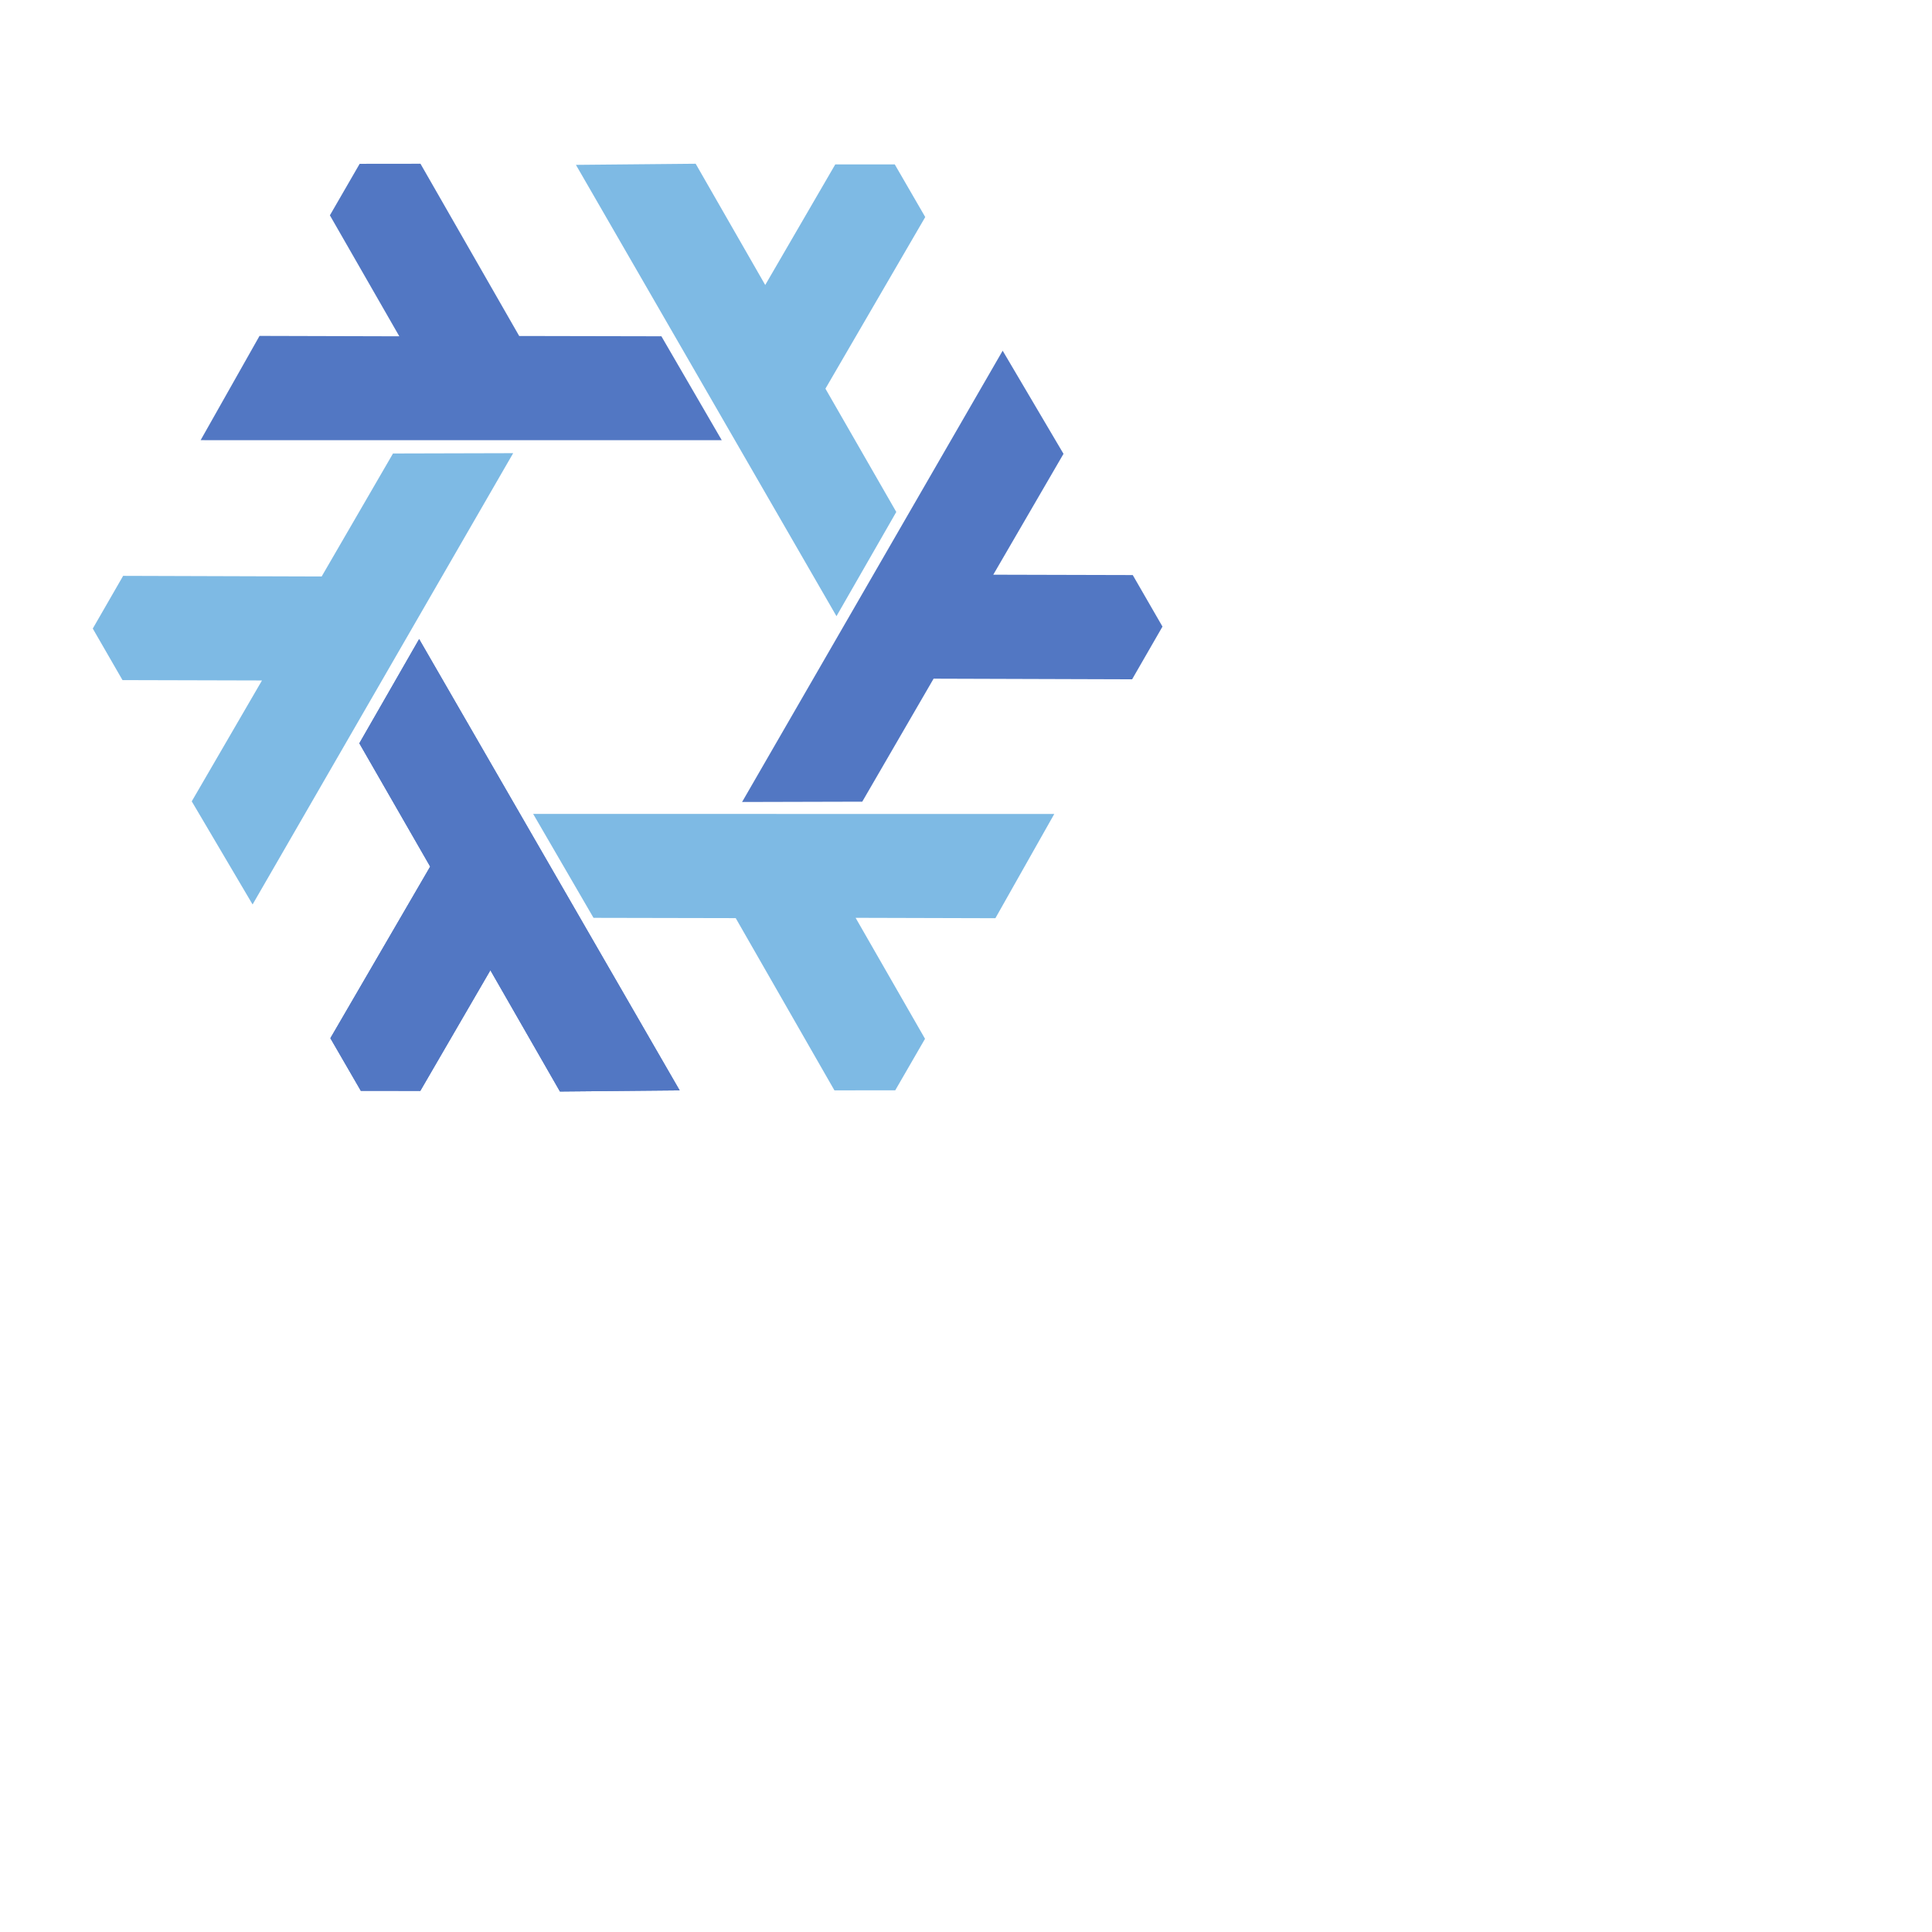
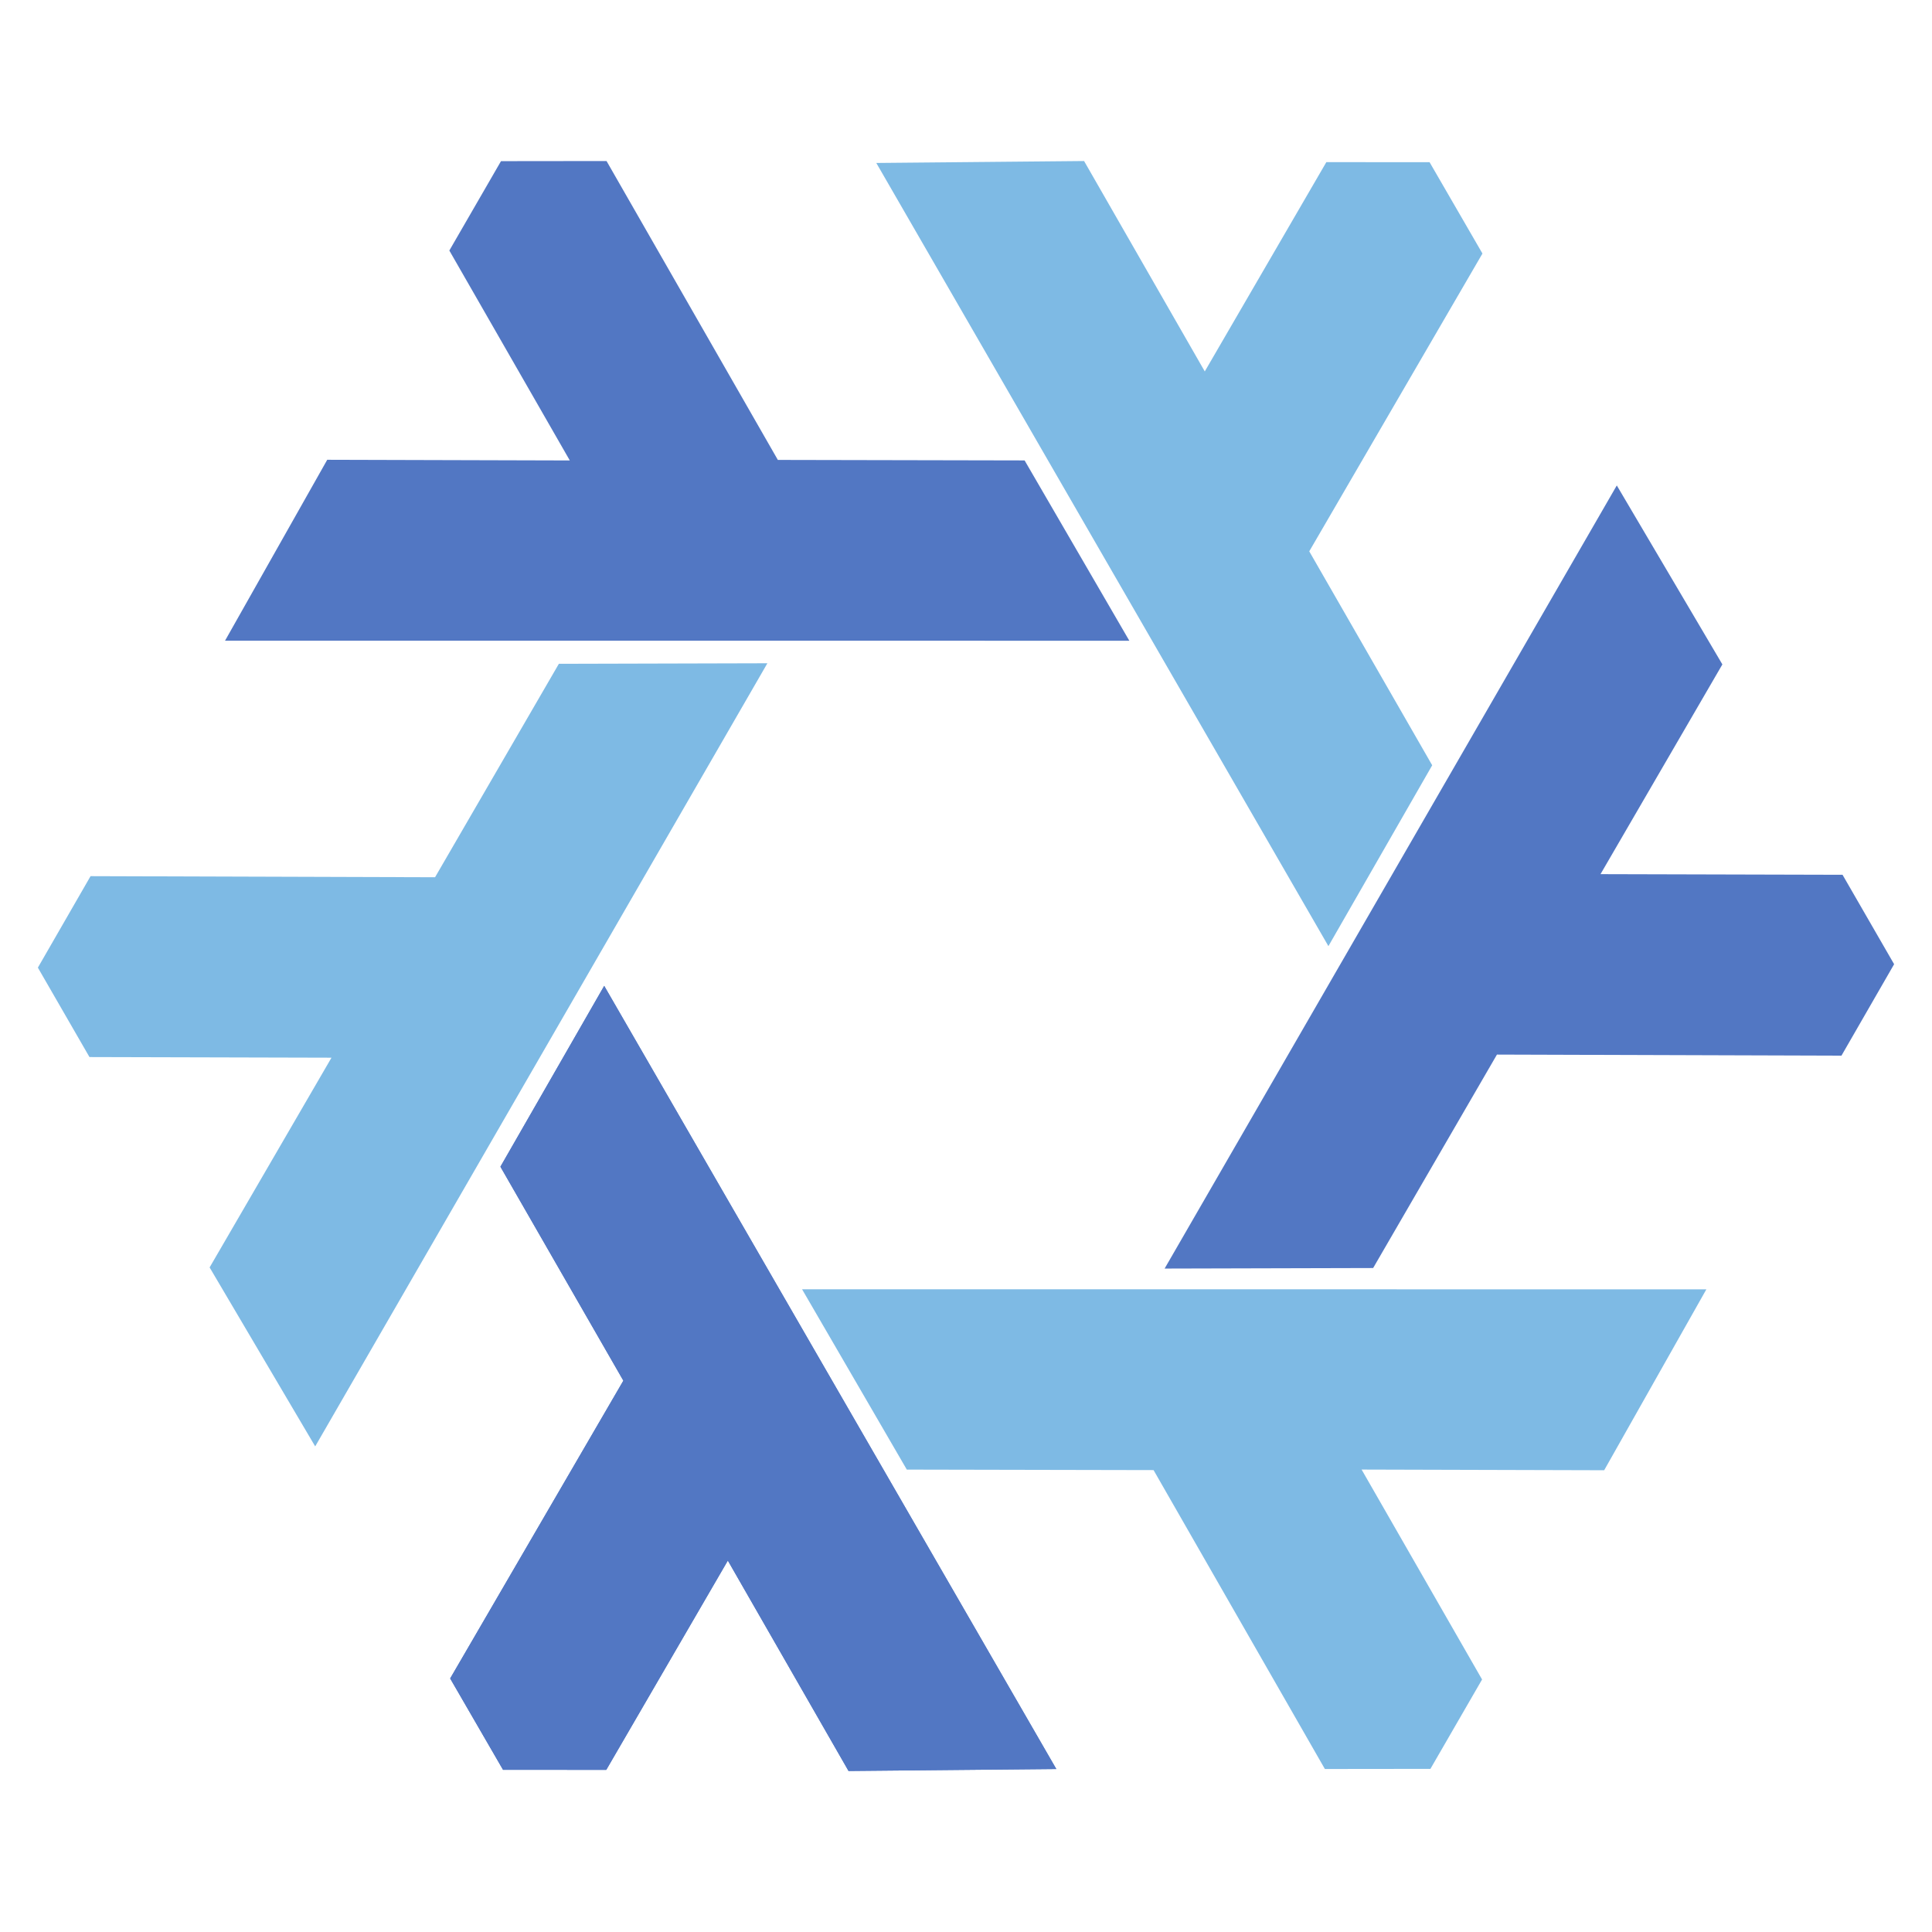
- <svg xmlns="http://www.w3.org/2000/svg" xmlns:xlink="http://www.w3.org/1999/xlink" viewBox="7.5 7.5 177 177" version="1.1" id="svg137" width="177.000" height="177.000">
+ <svg xmlns="http://www.w3.org/2000/svg" xmlns:xlink="http://www.w3.org/1999/xlink" viewBox="14 14 102 102" version="1.1" id="svg137" width="102.000" height="102.000">
  <defs id="defs3">
    <circle id="a" cy="96" cx="96" r="88" />
    <clipPath id="b-8">
      <use y="0" x="0" style="overflow:visible" width="100%" overflow="visible" xlink:href="#a" height="100%" id="use5-1" />
    </clipPath>
    <linearGradient x1="29.337" x2="81.837" y1="75.021" gradientUnits="userSpaceOnUse" y2="44.354" id="linearGradient2045">
      <stop id="stop10-3" offset="0" stop-opacity=".6" stop-color="#A52714" />
      <stop id="stop12-0" offset=".66" stop-opacity="0" stop-color="#A52714" />
    </linearGradient>
    <clipPath id="clipPath1749">
      <use y="0" x="0" style="overflow:visible" width="100%" overflow="visible" xlink:href="#a" height="100%" id="use1747" />
    </clipPath>
    <clipPath id="clipPath1753">
      <use y="0" x="0" style="overflow:visible" width="100%" overflow="visible" xlink:href="#a" height="100%" id="use1751" />
    </clipPath>
    <linearGradient x1="110.87" x2="52.538" y1="164.5" gradientUnits="userSpaceOnUse" y2="130.33" id="linearGradient2054">
      <stop id="stop23-4" offset="0" stop-opacity=".4" stop-color="#055524" />
      <stop id="stop25-4" offset=".33" stop-opacity="0" stop-color="#055524" />
    </linearGradient>
    <clipPath id="clipPath1761">
      <use y="0" x="0" style="overflow:visible" width="100%" overflow="visible" xlink:href="#a" height="100%" id="use1759" />
    </clipPath>
    <clipPath id="clipPath1765">
      <use y="0" x="0" style="overflow:visible" width="100%" overflow="visible" xlink:href="#a" height="100%" id="use1763" />
    </clipPath>
    <clipPath id="f-4">
      <path id="use37-7" d="m 8,184 h 83.77 l 38.88,-38.88 V 116 H 61.36 L 8,24.48 Z" />
    </clipPath>
    <linearGradient x1="121.86" x2="136.55" y1="49.804" gradientUnits="userSpaceOnUse" y2="114.13" id="linearGradient2065">
      <stop id="stop42-3" offset="0" stop-opacity=".3" stop-color="#EA6100" />
      <stop id="stop44-1" offset=".66" stop-opacity="0" stop-color="#EA6100" />
    </linearGradient>
    <clipPath id="clipPath1775">
      <use y="0" x="0" style="overflow:visible" width="100%" overflow="visible" xlink:href="#a" height="100%" id="use1773" />
    </clipPath>
    <clipPath id="clipPath1786">
      <use y="0" x="0" style="overflow:visible" width="100%" overflow="visible" xlink:href="#a" height="100%" id="use1784" />
    </clipPath>
    <clipPath id="j-5">
      <path id="use62-9" d="m 96,56 34.65,60 -38.88,68 H 184 V 56 Z" />
    </clipPath>
    <radialGradient id="l-2" gradientUnits="userSpaceOnUse" cy="55.948" cx="668.18" gradientTransform="translate(-576)" r="84.078">
      <stop stop-color="#3E2723" stop-opacity=".2" offset="0" id="stop73-1" />
      <stop stop-color="#3E2723" stop-opacity="0" offset="1" id="stop75-7" />
    </radialGradient>
    <clipPath id="clipPath1802">
      <use y="0" x="0" style="overflow:visible" width="100%" overflow="visible" xlink:href="#a" height="100%" id="use1800" />
    </clipPath>
    <clipPath id="clipPath1806">
      <use y="0" x="0" style="overflow:visible" width="100%" overflow="visible" xlink:href="#a" height="100%" id="use1804" />
    </clipPath>
    <clipPath id="n-8">
      <path id="use83-5" d="M 21.97,8 V 48.34 L 61.36,116 96,56 h 88 V 8 Z" />
    </clipPath>
    <radialGradient id="p-4" gradientUnits="userSpaceOnUse" cy="48.52" cx="597.88" gradientTransform="translate(-576)" r="78.044">
      <stop stop-color="#3E2723" stop-opacity=".2" offset="0" id="stop94-1" />
      <stop stop-color="#3E2723" stop-opacity="0" offset="1" id="stop96-8" />
    </radialGradient>
    <clipPath id="clipPath1822">
      <use y="0" x="0" style="overflow:visible" width="100%" overflow="visible" xlink:href="#a" height="100%" id="use1820" />
    </clipPath>
    <radialGradient id="q-5" gradientUnits="userSpaceOnUse" cy="96.138" cx="671.84" gradientTransform="translate(-576)" r="87.87">
      <stop stop-color="#263238" stop-opacity=".2" offset="0" id="stop101-9" />
      <stop stop-color="#263238" stop-opacity="0" offset="1" id="stop103-7" />
    </radialGradient>
    <clipPath id="clipPath1829">
      <use y="0" x="0" style="overflow:visible" width="100%" overflow="visible" xlink:href="#a" height="100%" id="use1827" />
    </clipPath>
    <clipPath id="clipPath1833">
      <use y="0" x="0" style="overflow:visible" width="100%" overflow="visible" xlink:href="#a" height="100%" id="use1831" />
    </clipPath>
    <clipPath id="clipPath1837">
      <use y="0" x="0" style="overflow:visible" width="100%" overflow="visible" xlink:href="#a" height="100%" id="use1835" />
    </clipPath>
    <clipPath id="clipPath1841">
      <use y="0" x="0" style="overflow:visible" width="100%" overflow="visible" xlink:href="#a" height="100%" id="use1839" />
    </clipPath>
    <radialGradient id="r-5" gradientUnits="userSpaceOnUse" cy="32.014" cx="34.286" gradientTransform="matrix(0.6477272,0,0,0.6477272,55.4792,-12.55469)" r="176.75">
      <stop stop-color="#fff" stop-opacity=".1" offset="0" id="stop130-3" />
      <stop stop-color="#fff" stop-opacity="0" offset="1" id="stop132-8" />
    </radialGradient>
    <path id="path1641" d="m 8,184 h 83.77 l 38.88,-38.88 V 116 H 61.36 L 8,24.48 Z" />
    <path id="path1669" d="m 96,56 34.65,60 -38.88,68 H 184 V 56 Z" />
    <path id="path1687" d="M 21.97,8 V 48.34 L 61.36,116 96,56 h 88 V 8 Z" />
  </defs>
  <clipPath id="b">
    <use width="100%" overflow="visible" xlink:href="#a" height="100%" id="use5" style="overflow:visible" x="0" y="0" />
  </clipPath>
  <radialGradient id="l" gradientUnits="userSpaceOnUse" cy="55.948" cx="668.18" gradientTransform="translate(-576)" r="84.078">
    <stop stop-color="#3E2723" stop-opacity=".2" offset="0" id="stop73" />
    <stop stop-color="#3E2723" stop-opacity="0" offset="1" id="stop75" />
  </radialGradient>
  <radialGradient id="p" gradientUnits="userSpaceOnUse" cy="48.52" cx="597.88" gradientTransform="translate(-576)" r="78.044">
    <stop stop-color="#3E2723" stop-opacity=".2" offset="0" id="stop94" />
    <stop stop-color="#3E2723" stop-opacity="0" offset="1" id="stop96" />
  </radialGradient>
  <radialGradient id="q" gradientUnits="userSpaceOnUse" cy="96.138" cx="671.84" gradientTransform="translate(-576)" r="87.87">
    <stop stop-color="#263238" stop-opacity=".2" offset="0" id="stop101" />
    <stop stop-color="#263238" stop-opacity="0" offset="1" id="stop103" />
  </radialGradient>
  <radialGradient id="r" gradientUnits="userSpaceOnUse" cy="32.014" cx="34.286" gradientTransform="translate(-7,-7)" r="176.75">
    <stop stop-color="#fff" stop-opacity=".1" offset="0" id="stop130" />
    <stop stop-color="#fff" stop-opacity="0" offset="1" id="stop132" />
  </radialGradient>
  <g transform="matrix(0.1953344,0,0,0.1953344,-14.53834,204.7853)" style="display:inline;stroke-width:5.461" id="g1595">
    <path style="color:#000000;clip-rule:nonzero;display:inline;overflow:visible;visibility:visible;opacity:1;isolation:auto;mix-blend-mode:normal;color-interpolation:sRGB;color-interpolation-filters:linearRGB;solid-color:#000000;solid-opacity:1;fill:#5277c3;fill-opacity:1;fill-rule:evenodd;stroke:none;stroke-width:16.382;stroke-linecap:butt;stroke-linejoin:round;stroke-miterlimit:4;stroke-dasharray:none;stroke-dashoffset:0;stroke-opacity:1;color-rendering:auto;image-rendering:auto;shape-rendering:auto;text-rendering:auto;enable-background:accumulate" d="m 309.404,-710.252 122.197,211.675 -56.157,0.527 -32.624,-56.869 -32.856,56.565 -27.902,-0.011 -14.291,-24.69 46.81,-80.49 -33.229,-57.826 z" id="path1574" />
    <path style="color:#000000;clip-rule:nonzero;display:inline;overflow:visible;visibility:visible;opacity:1;isolation:auto;mix-blend-mode:normal;color-interpolation:sRGB;color-interpolation-filters:linearRGB;solid-color:#000000;solid-opacity:1;fill:#7ebae4;fill-opacity:1;fill-rule:evenodd;stroke:none;stroke-width:16.382;stroke-linecap:butt;stroke-linejoin:round;stroke-miterlimit:4;stroke-dasharray:none;stroke-dashoffset:0;stroke-opacity:1;color-rendering:auto;image-rendering:auto;shape-rendering:auto;text-rendering:auto;enable-background:accumulate" d="m 353.509,-797.443 -122.218,211.663 -28.535,-48.37 32.938,-56.688 -65.415,-0.172 -13.941,-24.17 14.236,-24.721 93.112,0.294 33.464,-57.69 z" id="path1576" />
    <path style="color:#000000;clip-rule:nonzero;display:inline;overflow:visible;visibility:visible;opacity:1;isolation:auto;mix-blend-mode:normal;color-interpolation:sRGB;color-interpolation-filters:linearRGB;solid-color:#000000;solid-opacity:1;fill:#7ebae4;fill-opacity:1;fill-rule:evenodd;stroke:none;stroke-width:16.382;stroke-linecap:butt;stroke-linejoin:round;stroke-miterlimit:4;stroke-dasharray:none;stroke-dashoffset:0;stroke-opacity:1;color-rendering:auto;image-rendering:auto;shape-rendering:auto;text-rendering:auto;enable-background:accumulate" d="m 362.885,-628.243 244.414,0.012 -27.622,48.897 -65.562,-0.182 32.559,56.737 -13.961,24.159 -28.527,0.032 -46.301,-80.784 -66.693,-0.135 z" id="path1578" />
    <path style="color:#000000;clip-rule:nonzero;display:inline;overflow:visible;visibility:visible;opacity:1;isolation:auto;mix-blend-mode:normal;color-interpolation:sRGB;color-interpolation-filters:linearRGB;solid-color:#000000;solid-opacity:1;fill:#7ebae4;fill-opacity:1;fill-rule:evenodd;stroke:none;stroke-width:16.382;stroke-linecap:butt;stroke-linejoin:round;stroke-miterlimit:4;stroke-dasharray:none;stroke-dashoffset:0;stroke-opacity:1;color-rendering:auto;image-rendering:auto;shape-rendering:auto;text-rendering:auto;enable-background:accumulate" d="m 505.143,-720.989 -122.197,-211.675 56.157,-0.527 32.624,56.869 32.856,-56.565 27.902,0.011 14.291,24.69 -46.81,80.49 33.229,57.826 z" id="path1580" />
    <path id="path1582" d="m 309.404,-710.252 122.197,211.675 -56.157,0.527 -32.624,-56.869 -32.856,56.565 -27.902,-0.011 -14.291,-24.69 46.81,-80.49 -33.229,-57.826 z" style="color:#000000;clip-rule:nonzero;display:inline;overflow:visible;visibility:visible;opacity:1;isolation:auto;mix-blend-mode:normal;color-interpolation:sRGB;color-interpolation-filters:linearRGB;solid-color:#000000;solid-opacity:1;fill:#5277c3;fill-opacity:1;fill-rule:evenodd;stroke:none;stroke-width:16.382;stroke-linecap:butt;stroke-linejoin:round;stroke-miterlimit:4;stroke-dasharray:none;stroke-dashoffset:0;stroke-opacity:1;color-rendering:auto;image-rendering:auto;shape-rendering:auto;text-rendering:auto;enable-background:accumulate" />
    <path id="path1584" d="m 451.336,-803.533 -244.414,-0.012 27.622,-48.897 65.562,0.182 -32.559,-56.737 13.961,-24.159 28.527,-0.032 46.301,80.784 66.693,0.135 z" style="color:#000000;clip-rule:nonzero;display:inline;overflow:visible;visibility:visible;opacity:1;isolation:auto;mix-blend-mode:normal;color-interpolation:sRGB;color-interpolation-filters:linearRGB;solid-color:#000000;solid-opacity:1;fill:#5277c3;fill-opacity:1;fill-rule:evenodd;stroke:none;stroke-width:16.382;stroke-linecap:butt;stroke-linejoin:round;stroke-miterlimit:4;stroke-dasharray:none;stroke-dashoffset:0;stroke-opacity:1;color-rendering:auto;image-rendering:auto;shape-rendering:auto;text-rendering:auto;enable-background:accumulate" />
    <path id="path1586" d="m 460.872,-633.842 122.218,-211.663 28.535,48.37 -32.938,56.688 65.415,0.172 13.941,24.17 -14.236,24.721 -93.112,-0.294 -33.464,57.69 z" style="color:#000000;clip-rule:nonzero;display:inline;overflow:visible;visibility:visible;opacity:1;isolation:auto;mix-blend-mode:normal;color-interpolation:sRGB;color-interpolation-filters:linearRGB;solid-color:#000000;solid-opacity:1;fill:#5277c3;fill-opacity:1;fill-rule:evenodd;stroke:none;stroke-width:16.382;stroke-linecap:butt;stroke-linejoin:round;stroke-miterlimit:4;stroke-dasharray:none;stroke-dashoffset:0;stroke-opacity:1;color-rendering:auto;image-rendering:auto;shape-rendering:auto;text-rendering:auto;enable-background:accumulate" />
  </g>
</svg>
